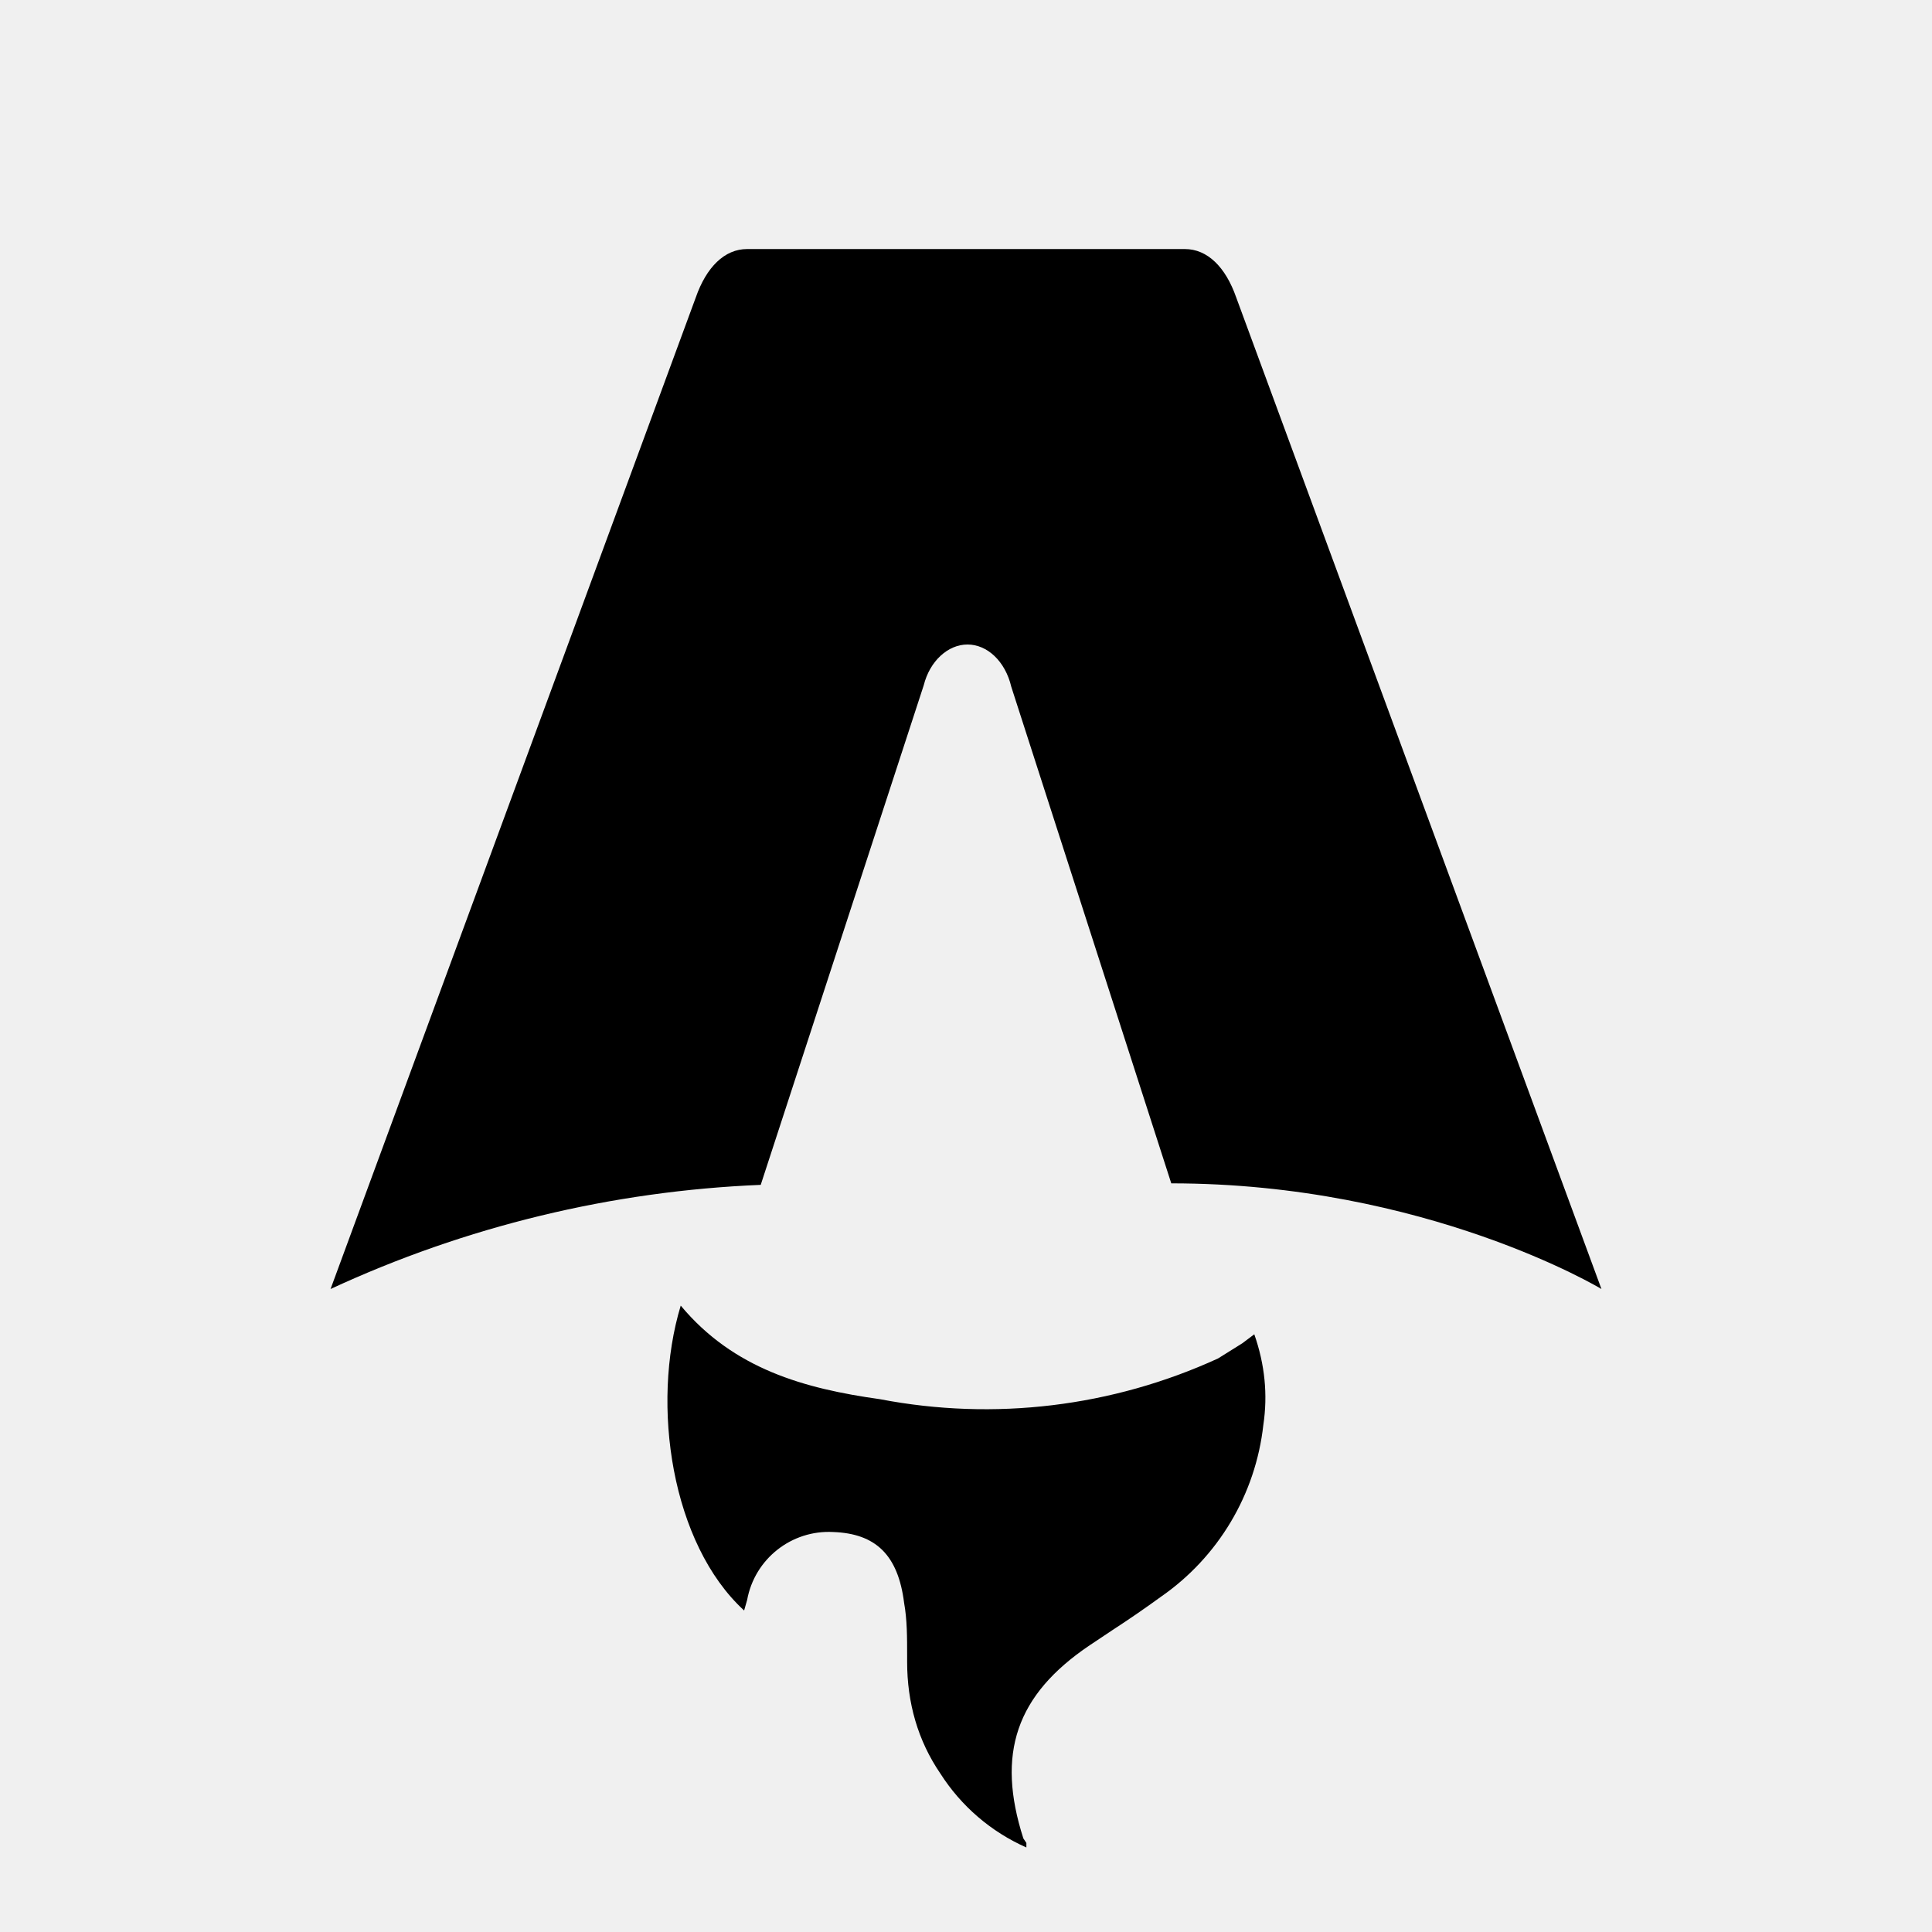
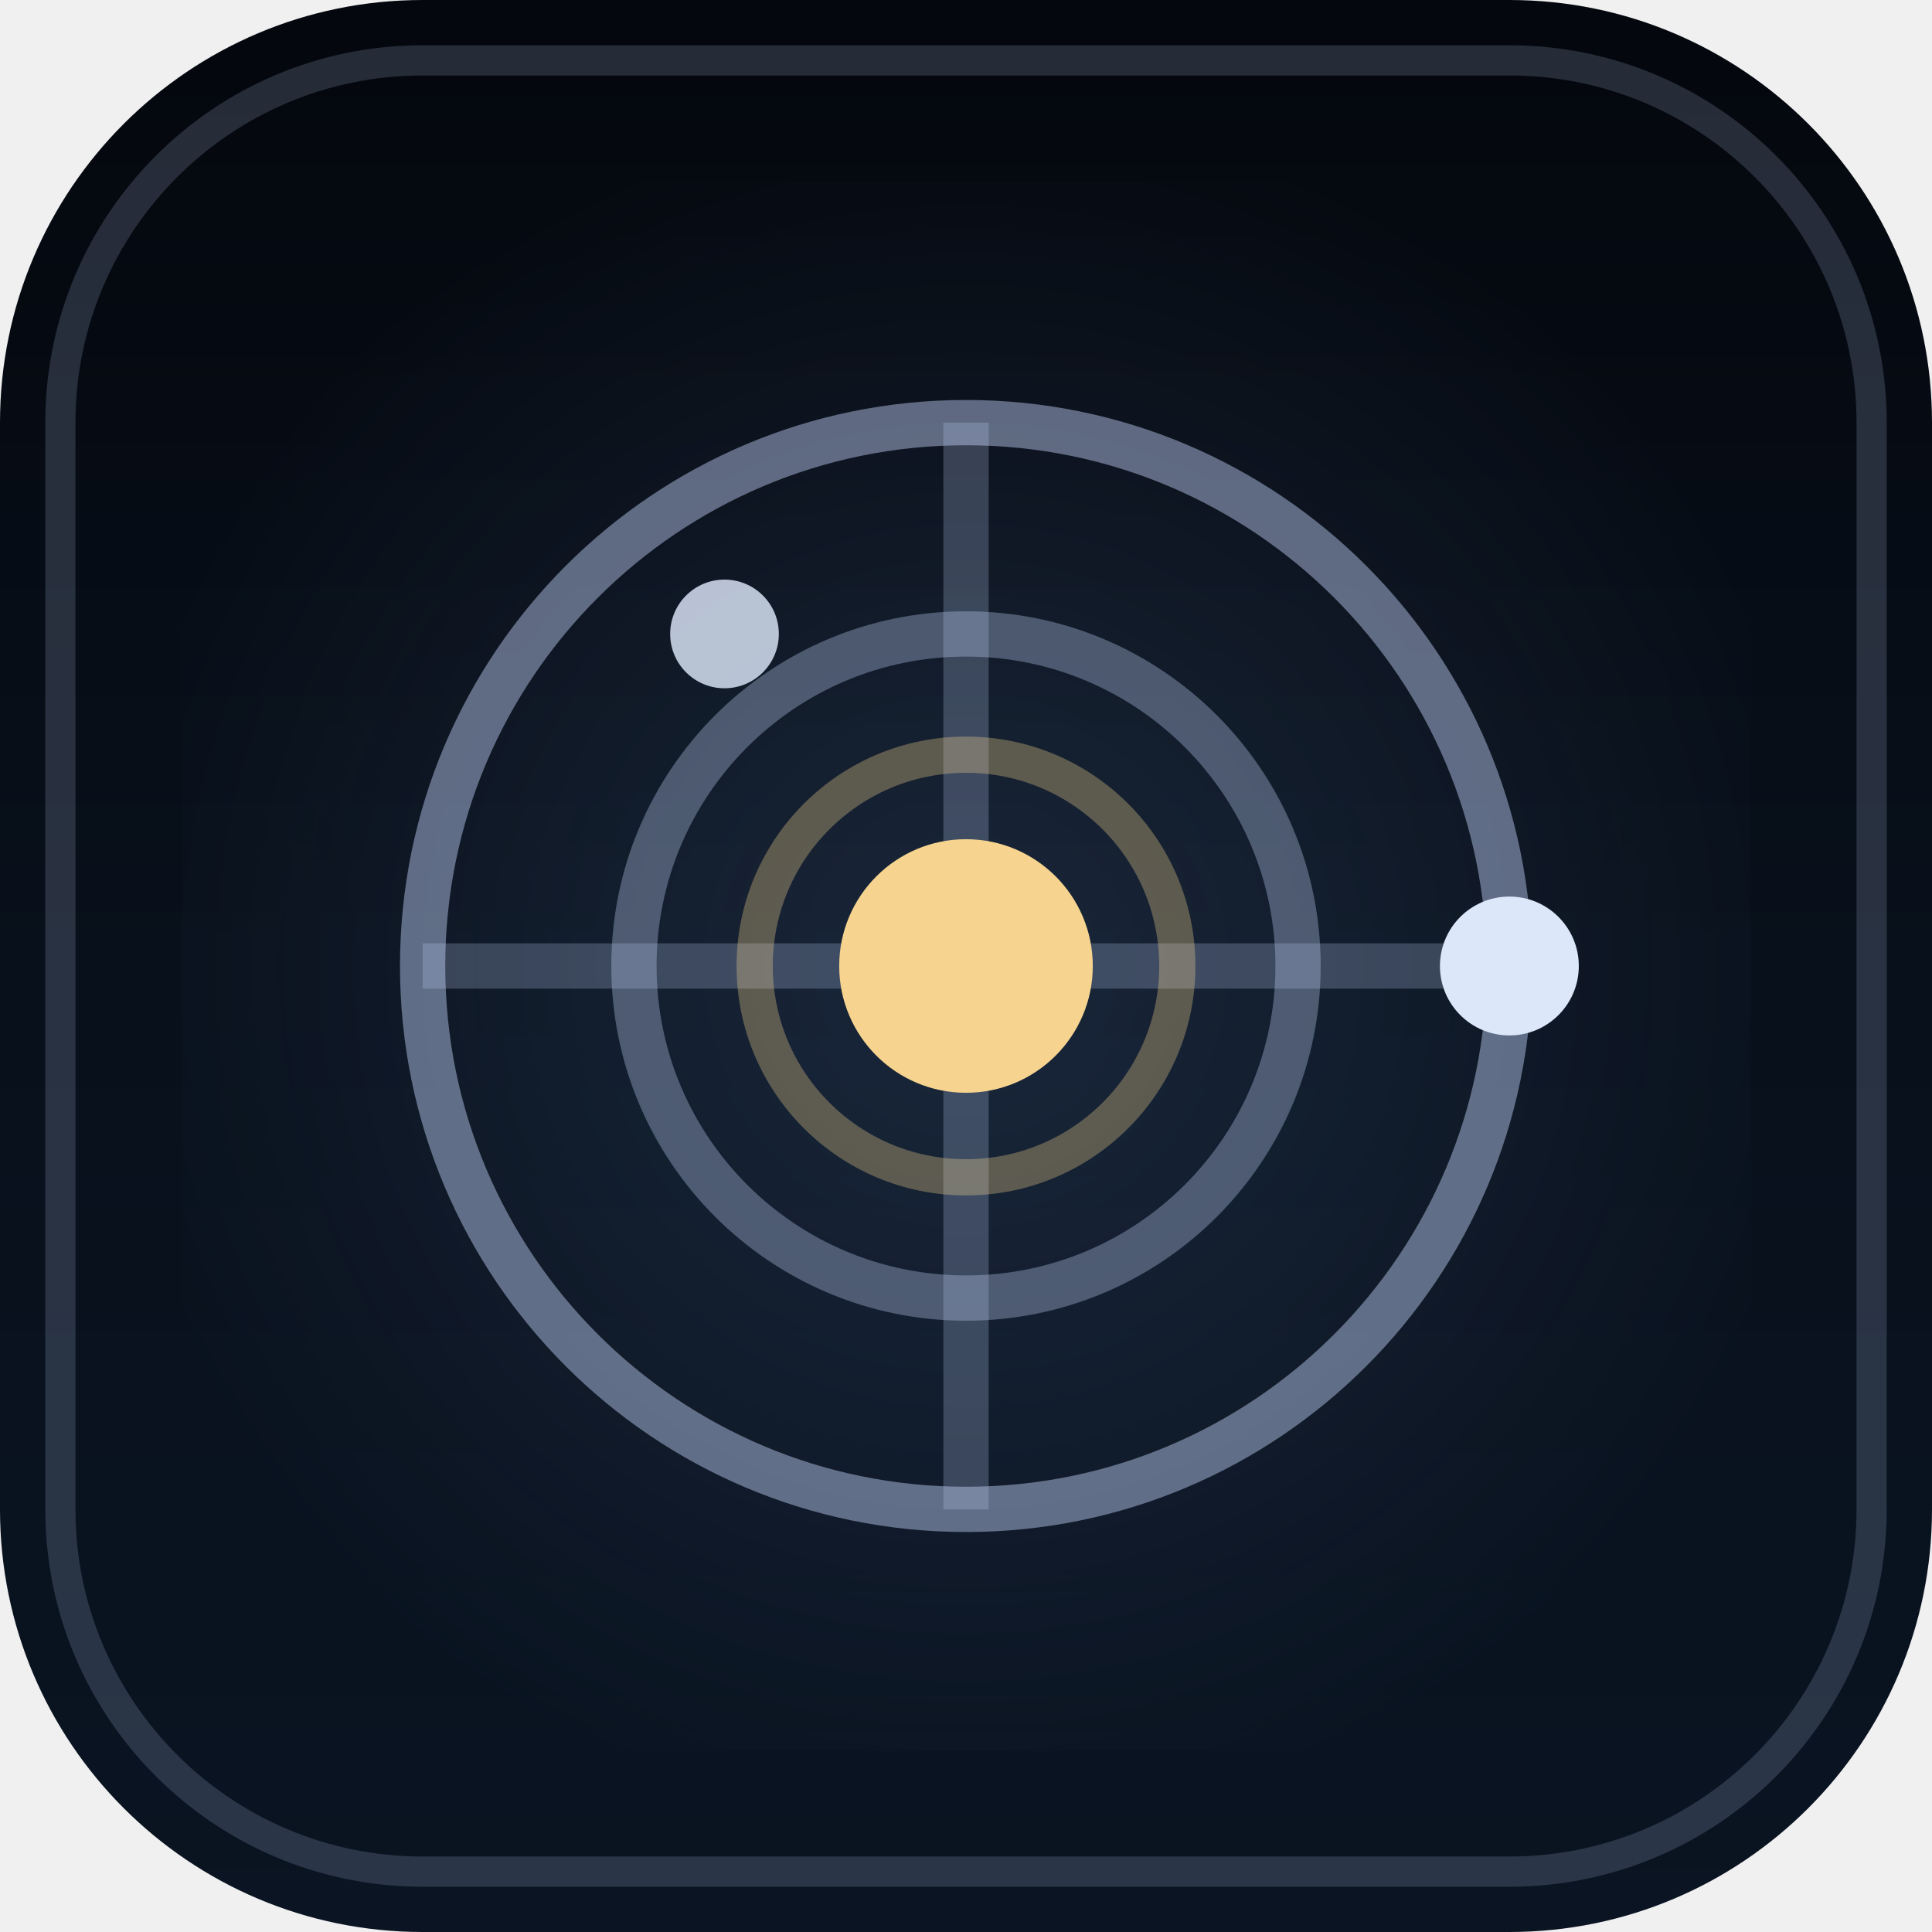
- <svg xmlns="http://www.w3.org/2000/svg" fill="none" viewBox="0 0 128 128">
-   <path d="M50.4 78.5a75.1 75.1 0 0 0-28.5 6.9l24.2-65.7c.7-2 1.9-3.2 3.4-3.2h29c1.5 0 2.7 1.2 3.4 3.2l24.2 65.7s-11.6-7-28.5-7L67 45.5c-.4-1.7-1.6-2.8-2.9-2.8-1.3 0-2.5 1.1-2.9 2.7L50.4 78.5Zm-1.1 28.2Zm-4.2-20.2c-2 6.6-.6 15.8 4.2 20.2a17.5 17.5 0 0 1 .2-.7 5.5 5.5 0 0 1 5.7-4.5c2.8.1 4.3 1.5 4.7 4.7.2 1.1.2 2.3.2 3.5v.4c0 2.7.7 5.2 2.2 7.4a13 13 0 0 0 5.7 4.9v-.3l-.2-.3c-1.8-5.6-.5-9.5 4.4-12.8l1.5-1a73 73 0 0 0 3.2-2.2 16 16 0 0 0 6.8-11.4c.3-2 .1-4-.6-6l-.8.6-1.6 1a37 37 0 0 1-22.4 2.7c-5-.7-9.7-2-13.2-6.2Z" />
-   <style>
-         path { fill: #000; }
-         @media (prefers-color-scheme: dark) {
-             path { fill: #FFF; }
-         }
-     </style>
+ <svg xmlns="http://www.w3.org/2000/svg" viewBox="0 0 64 64" role="img" aria-labelledby="title desc">
+   <defs>
+     <linearGradient id="bg" x1="0" x2="0" y1="0" y2="1">
+       <stop offset="0" stop-color="#04070d" />
+       <stop offset="0.5" stop-color="#08101b" />
+       <stop offset="1" stop-color="#0a1422" />
+     </linearGradient>
+     <radialGradient id="glow" cx="50%" cy="50%" r="55%">
+       <stop offset="0" stop-color="#8ab5ff" stop-opacity="0.14" />
+       <stop offset="1" stop-color="#8ab5ff" stop-opacity="0" />
+     </radialGradient>
+   </defs>
+   <rect width="64" height="64" rx="14" fill="url(#bg)" />
+   <rect x="2" y="2" width="60" height="60" rx="12" fill="none" stroke="#bfd2f5" stroke-opacity="0.18" />
+   <rect x="6" y="6" width="52" height="52" rx="10" fill="url(#glow)" />
+   <circle cx="32" cy="32" r="18" fill="none" stroke="#bfd2f5" stroke-opacity="0.46" stroke-width="1.5" />
+   <circle cx="32" cy="32" r="11" fill="none" stroke="#bfd2f5" stroke-opacity="0.34" stroke-width="1.5" />
+   <path d="M14 32h36M32 14v36" stroke="#bfd2f5" stroke-opacity="0.24" stroke-width="1.5" />
+   <circle cx="32" cy="32" r="4.2" fill="#f6d48f" />
+   <circle cx="32" cy="32" r="7" fill="none" stroke="#f6d48f" stroke-opacity="0.32" stroke-width="1.2" />
+   <circle cx="50" cy="32" r="2.3" fill="#dce7fa" />
+   <circle cx="24" cy="21" r="1.8" fill="#dce7fa" fill-opacity="0.82" />
</svg>
